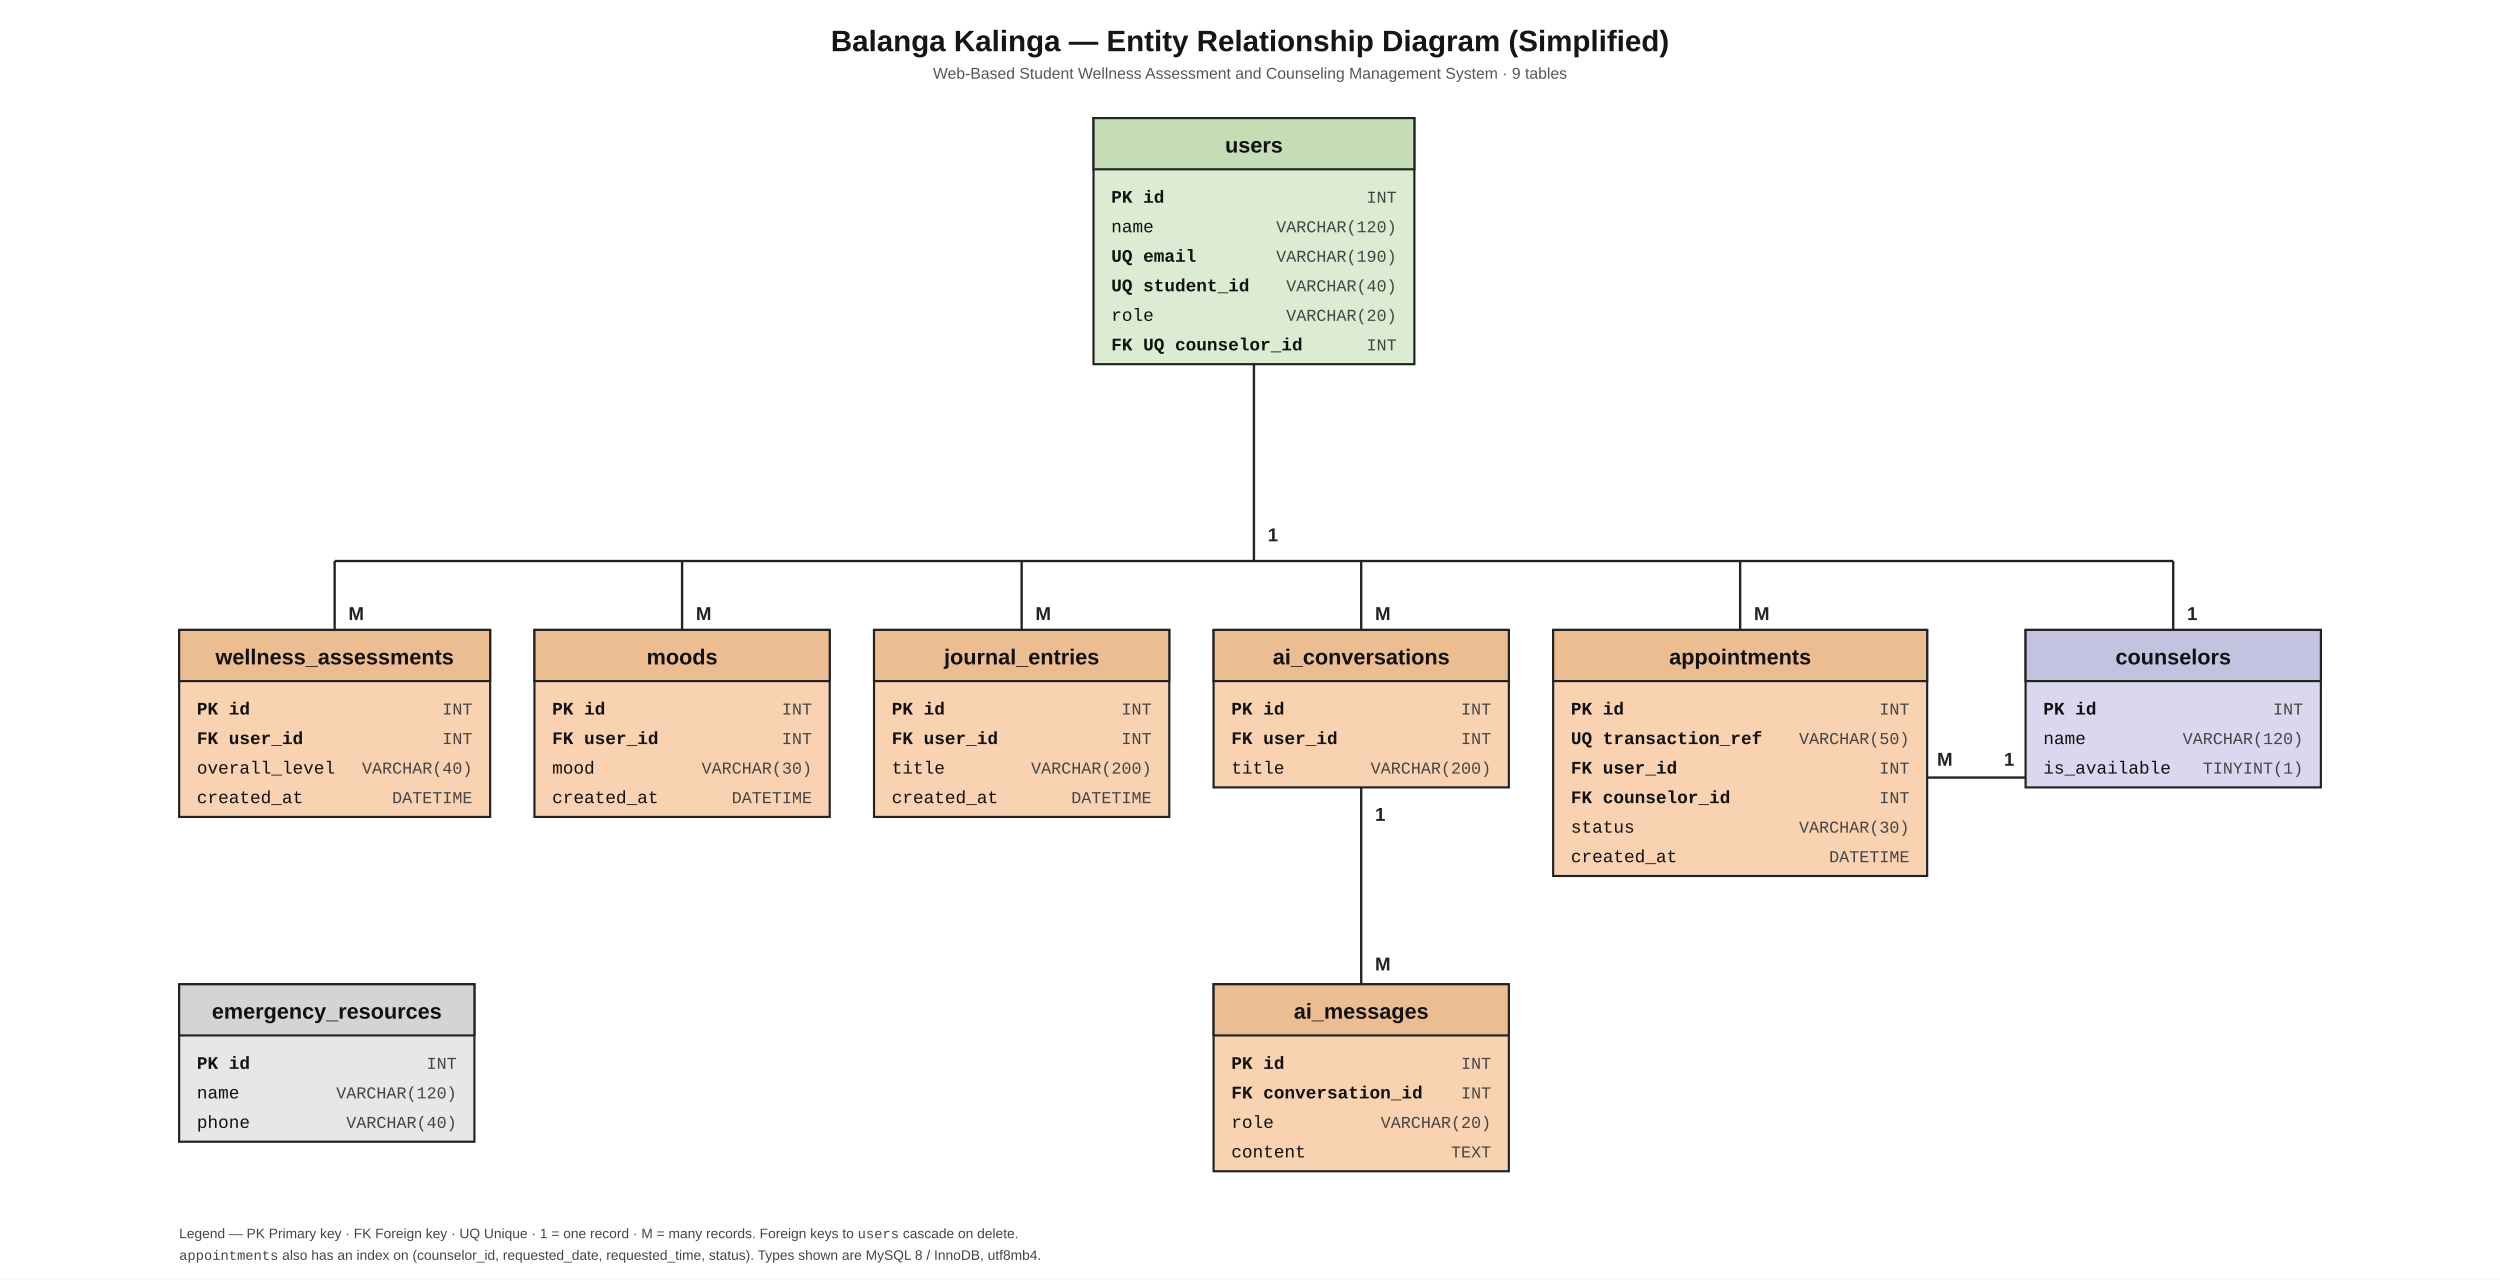
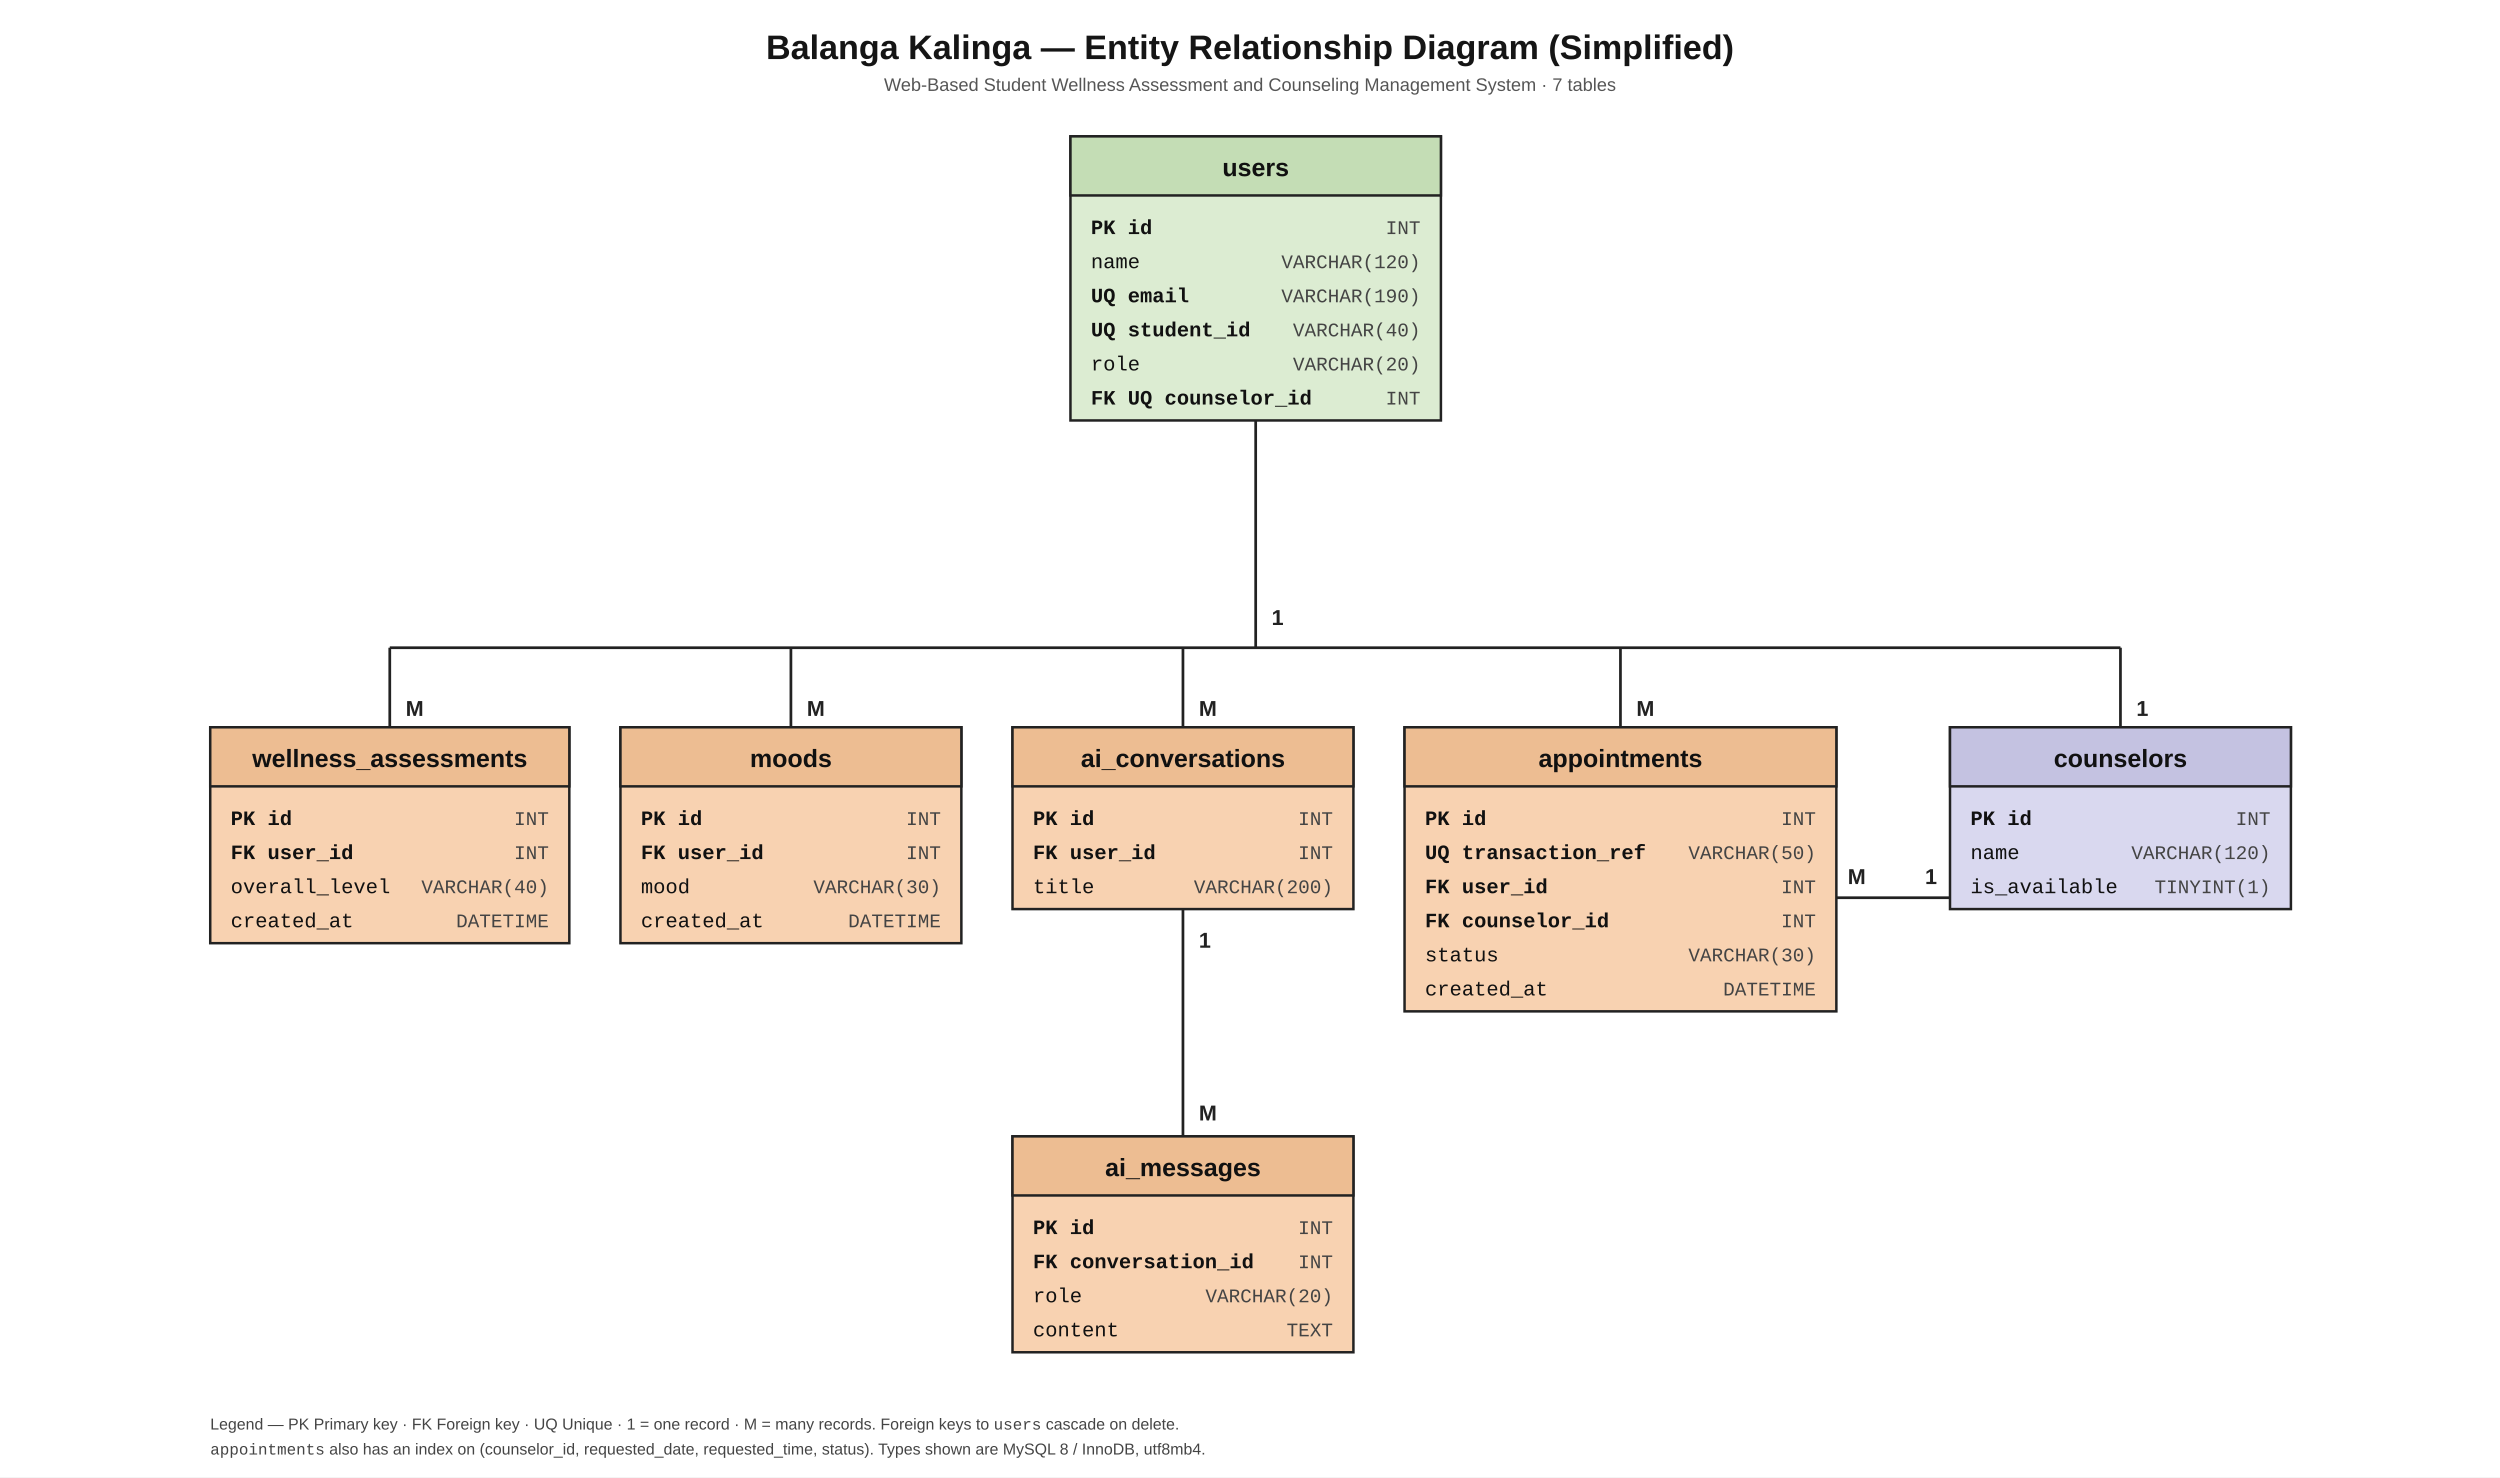
- <svg xmlns="http://www.w3.org/2000/svg" width="2540" height="1300" viewBox="0 0 2540 1300" role="img" aria-labelledby="title desc">
+ <svg xmlns="http://www.w3.org/2000/svg" width="2200" height="1300" viewBox="0 0 2200 1300" role="img" aria-labelledby="title desc">
  <style>
    .bg{fill:#fff}
    .box{stroke:#222;stroke-width:2.2}
    .head{stroke:#222;stroke-width:2.2}
    .name{font:bold 22px Arial,sans-serif;fill:#111;text-anchor:middle}
    .fld{font:18px 'Courier New',monospace;fill:#111}
    .typ{font:17px 'Courier New',monospace;fill:#444;text-anchor:end}
    .key{font-weight:bold}
    .rel{stroke:#222;stroke-width:2.4;fill:none}
    .card{font:bold 19px Arial,sans-serif;fill:#222}
    .title{font:bold 30px Arial,sans-serif;fill:#151515;text-anchor:middle}
    .sub{font:16px Arial,sans-serif;fill:#555;text-anchor:middle}
    .note{font:14px Arial,sans-serif;fill:#444}
  </style>
-   <rect class="bg" width="2540" height="1300" />
-   <text x="1270" y="52" class="title">Balanga Kalinga — Entity Relationship Diagram (Simplified)</text>
-   <text x="1270" y="80" class="sub">Web-Based Student Wellness Assessment and Counseling Management System · 9 tables</text>
-   <path d="M1274 370 V570 M340 570 H2208 M340 570 V640 M693 570 V640 M1038 570 V640 M1383 570 V640 M1768 570 V640 M2208 570 V640" class="rel" />
-   <text x="1288" y="550" class="card">1</text>
-   <text x="354" y="630" class="card">M</text>
-   <text x="707" y="630" class="card">M</text>
-   <text x="1052" y="630" class="card">M</text>
-   <text x="1397" y="630" class="card">M</text>
-   <text x="1782" y="630" class="card">M</text>
-   <text x="2222" y="630" class="card">1</text>
-   <path d="M1958 790 H2058" class="rel" />
-   <text x="1968" y="778" class="card">M</text>
-   <text x="2036" y="778" class="card">1</text>
-   <path d="M1383 800 V1000" class="rel" />
-   <text x="1397" y="834" class="card">1</text>
-   <text x="1397" y="986" class="card">M</text>
-   <g transform="translate(182 640)">
+   <rect class="bg" width="2200" height="1300" />
+   <text x="1100" y="52" class="title">Balanga Kalinga — Entity Relationship Diagram (Simplified)</text>
+   <text x="1100" y="80" class="sub">Web-Based Student Wellness Assessment and Counseling Management System · 7 tables</text>
+   <path d="M1105 370 V570 M343 570 H1866 M343 570 V640 M696 570 V640 M1041 570 V640 M1426 570 V640 M1866 570 V640" class="rel" />
+   <text x="1119" y="550" class="card">1</text>
+   <text x="357" y="630" class="card">M</text>
+   <text x="710" y="630" class="card">M</text>
+   <text x="1055" y="630" class="card">M</text>
+   <text x="1440" y="630" class="card">M</text>
+   <text x="1880" y="630" class="card">1</text>
+   <path d="M1616 790 H1716" class="rel" />
+   <text x="1626" y="778" class="card">M</text>
+   <text x="1694" y="778" class="card">1</text>
+   <path d="M1041 800 V1000" class="rel" />
+   <text x="1055" y="834" class="card">1</text>
+   <text x="1055" y="986" class="card">M</text>
+   <g transform="translate(185 640)">
    <rect width="316" height="190" fill="#f8d2b1" class="box" />
    <rect width="316" height="52" fill="#edbd92" class="head" />
    <text x="158" y="35" class="name">wellness_assessments</text>
    <text x="18" y="86" class="fld key">PK  id</text>
    <text x="298" y="86" class="typ">INT</text>
    <text x="18" y="116" class="fld key">FK  user_id</text>
    <text x="298" y="116" class="typ">INT</text>
    <text x="18" y="146" class="fld">overall_level</text>
    <text x="298" y="146" class="typ">VARCHAR(40)</text>
    <text x="18" y="176" class="fld">created_at</text>
    <text x="298" y="176" class="typ">DATETIME</text>
  </g>
-   <g transform="translate(543 640)">
+   <g transform="translate(546 640)">
    <rect width="300" height="190" fill="#f8d2b1" class="box" />
    <rect width="300" height="52" fill="#edbd92" class="head" />
    <text x="150" y="35" class="name">moods</text>
    <text x="18" y="86" class="fld key">PK  id</text>
    <text x="282" y="86" class="typ">INT</text>
    <text x="18" y="116" class="fld key">FK  user_id</text>
    <text x="282" y="116" class="typ">INT</text>
    <text x="18" y="146" class="fld">mood</text>
    <text x="282" y="146" class="typ">VARCHAR(30)</text>
    <text x="18" y="176" class="fld">created_at</text>
    <text x="282" y="176" class="typ">DATETIME</text>
  </g>
-   <g transform="translate(888 640)">
-     <rect width="300" height="190" fill="#f8d2b1" class="box" />
-     <rect width="300" height="52" fill="#edbd92" class="head" />
-     <text x="150" y="35" class="name">journal_entries</text>
-     <text x="18" y="86" class="fld key">PK  id</text>
-     <text x="282" y="86" class="typ">INT</text>
-     <text x="18" y="116" class="fld key">FK  user_id</text>
-     <text x="282" y="116" class="typ">INT</text>
-     <text x="18" y="146" class="fld">title</text>
-     <text x="282" y="146" class="typ">VARCHAR(200)</text>
-     <text x="18" y="176" class="fld">created_at</text>
-     <text x="282" y="176" class="typ">DATETIME</text>
-   </g>
-   <g transform="translate(1233 640)">
+   <g transform="translate(891 640)">
    <rect width="300" height="160" fill="#f8d2b1" class="box" />
    <rect width="300" height="52" fill="#edbd92" class="head" />
    <text x="150" y="35" class="name">ai_conversations</text>
    <text x="18" y="86" class="fld key">PK  id</text>
    <text x="282" y="86" class="typ">INT</text>
    <text x="18" y="116" class="fld key">FK  user_id</text>
    <text x="282" y="116" class="typ">INT</text>
    <text x="18" y="146" class="fld">title</text>
    <text x="282" y="146" class="typ">VARCHAR(200)</text>
  </g>
-   <g transform="translate(1578 640)">
+   <g transform="translate(1236 640)">
    <rect width="380" height="250" fill="#f8d2b1" class="box" />
    <rect width="380" height="52" fill="#edbd92" class="head" />
    <text x="190" y="35" class="name">appointments</text>
    <text x="18" y="86" class="fld key">PK  id</text>
    <text x="362" y="86" class="typ">INT</text>
    <text x="18" y="116" class="fld key">UQ  transaction_ref</text>
    <text x="362" y="116" class="typ">VARCHAR(50)</text>
    <text x="18" y="146" class="fld key">FK  user_id</text>
    <text x="362" y="146" class="typ">INT</text>
    <text x="18" y="176" class="fld key">FK  counselor_id</text>
    <text x="362" y="176" class="typ">INT</text>
    <text x="18" y="206" class="fld">status</text>
    <text x="362" y="206" class="typ">VARCHAR(30)</text>
    <text x="18" y="236" class="fld">created_at</text>
    <text x="362" y="236" class="typ">DATETIME</text>
  </g>
-   <g transform="translate(2058 640)">
+   <g transform="translate(1716 640)">
    <rect width="300" height="160" fill="#d9d8ef" class="box" />
    <rect width="300" height="52" fill="#c4c2e1" class="head" />
    <text x="150" y="35" class="name">counselors</text>
    <text x="18" y="86" class="fld key">PK  id</text>
    <text x="282" y="86" class="typ">INT</text>
    <text x="18" y="116" class="fld">name</text>
    <text x="282" y="116" class="typ">VARCHAR(120)</text>
    <text x="18" y="146" class="fld">is_available</text>
    <text x="282" y="146" class="typ">TINYINT(1)</text>
  </g>
-   <g transform="translate(1111 120)">
+   <g transform="translate(942 120)">
    <rect width="326" height="250" fill="#dcecd2" class="box" />
    <rect width="326" height="52" fill="#c4ddb5" class="head" />
    <text x="163" y="35" class="name">users</text>
    <text x="18" y="86" class="fld key">PK  id</text>
    <text x="308" y="86" class="typ">INT</text>
    <text x="18" y="116" class="fld">name</text>
    <text x="308" y="116" class="typ">VARCHAR(120)</text>
    <text x="18" y="146" class="fld key">UQ  email</text>
    <text x="308" y="146" class="typ">VARCHAR(190)</text>
    <text x="18" y="176" class="fld key">UQ  student_id</text>
    <text x="308" y="176" class="typ">VARCHAR(40)</text>
    <text x="18" y="206" class="fld">role</text>
    <text x="308" y="206" class="typ">VARCHAR(20)</text>
    <text x="18" y="236" class="fld key">FK UQ  counselor_id</text>
    <text x="308" y="236" class="typ">INT</text>
  </g>
-   <g transform="translate(1233 1000)">
+   <g transform="translate(891 1000)">
    <rect width="300" height="190" fill="#f8d2b1" class="box" />
    <rect width="300" height="52" fill="#edbd92" class="head" />
    <text x="150" y="35" class="name">ai_messages</text>
    <text x="18" y="86" class="fld key">PK  id</text>
    <text x="282" y="86" class="typ">INT</text>
    <text x="18" y="116" class="fld key">FK  conversation_id</text>
    <text x="282" y="116" class="typ">INT</text>
    <text x="18" y="146" class="fld">role</text>
    <text x="282" y="146" class="typ">VARCHAR(20)</text>
    <text x="18" y="176" class="fld">content</text>
    <text x="282" y="176" class="typ">TEXT</text>
  </g>
-   <g transform="translate(182 1000)">
-     <rect width="300" height="160" fill="#e7e7e7" class="box" />
-     <rect width="300" height="52" fill="#d4d4d4" class="head" />
-     <text x="150" y="35" class="name">emergency_resources</text>
-     <text x="18" y="86" class="fld key">PK  id</text>
-     <text x="282" y="86" class="typ">INT</text>
-     <text x="18" y="116" class="fld">name</text>
-     <text x="282" y="116" class="typ">VARCHAR(120)</text>
-     <text x="18" y="146" class="fld">phone</text>
-     <text x="282" y="146" class="typ">VARCHAR(40)</text>
-   </g>
-   <text x="182" y="1258" class="note">Legend — PK Primary key · FK Foreign key · UQ Unique · 1 = one record · M = many records. Foreign keys to <tspan font-family="Courier New, monospace">users</tspan> cascade on delete.</text>
-   <text x="182" y="1280" class="note">
+   <text x="185" y="1258" class="note">Legend — PK Primary key · FK Foreign key · UQ Unique · 1 = one record · M = many records. Foreign keys to <tspan font-family="Courier New, monospace">users</tspan> cascade on delete.</text>
+   <text x="185" y="1280" class="note">
    <tspan font-family="Courier New, monospace">appointments</tspan> also has an index on (counselor_id, requested_date, requested_time, status). Types shown are MySQL 8 / InnoDB, utf8mb4.</text>
</svg>
